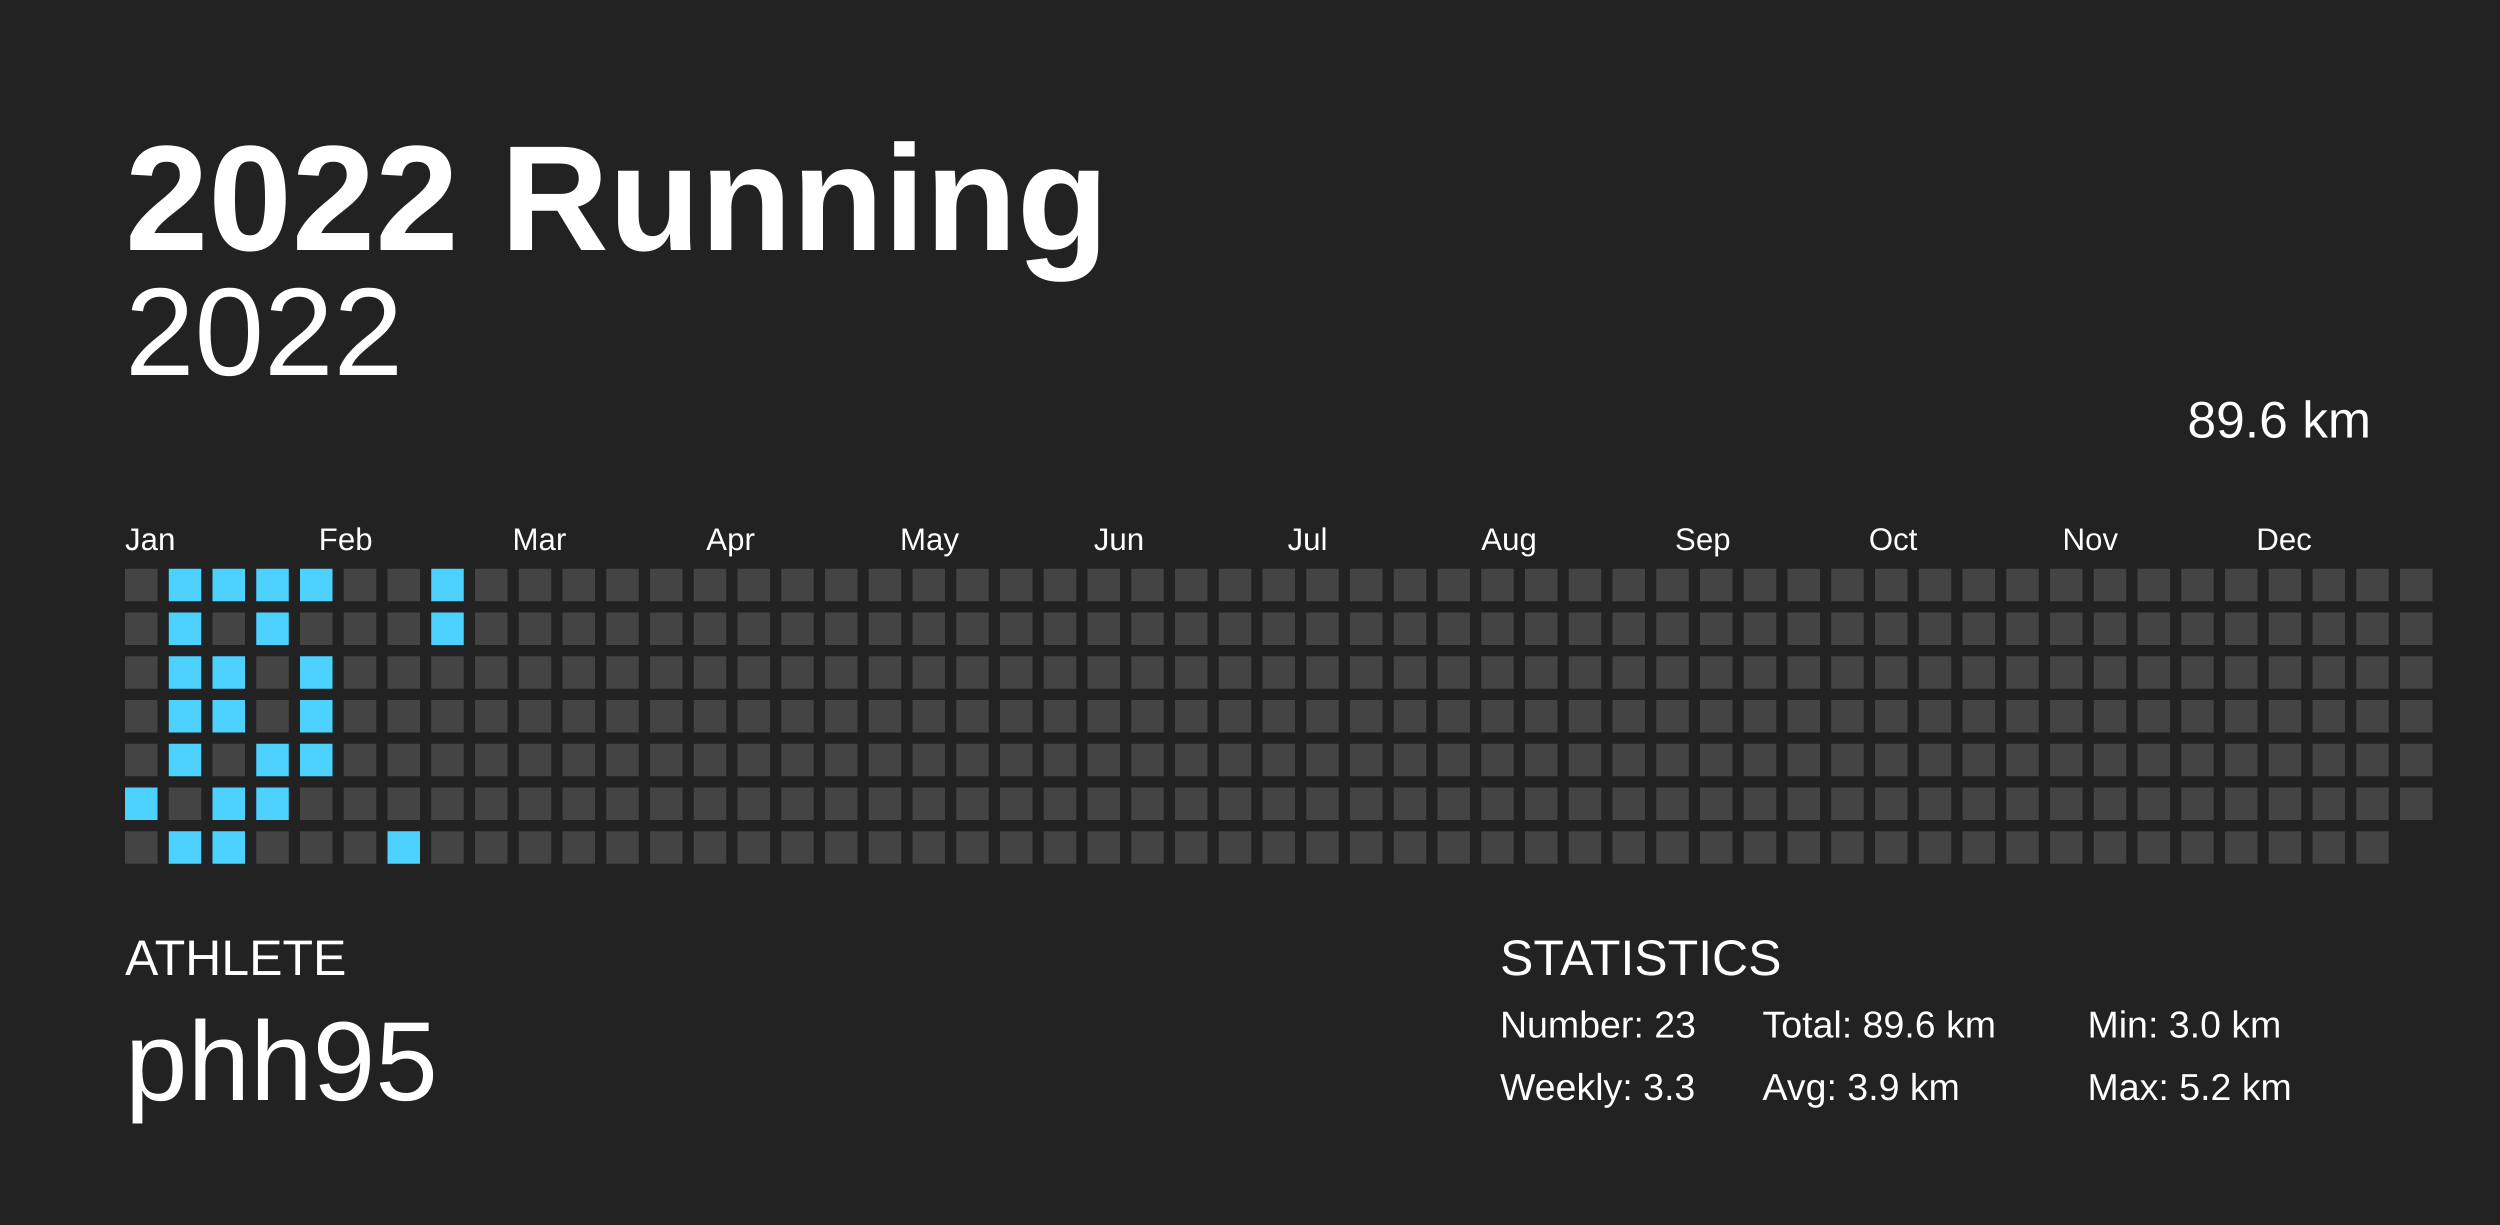
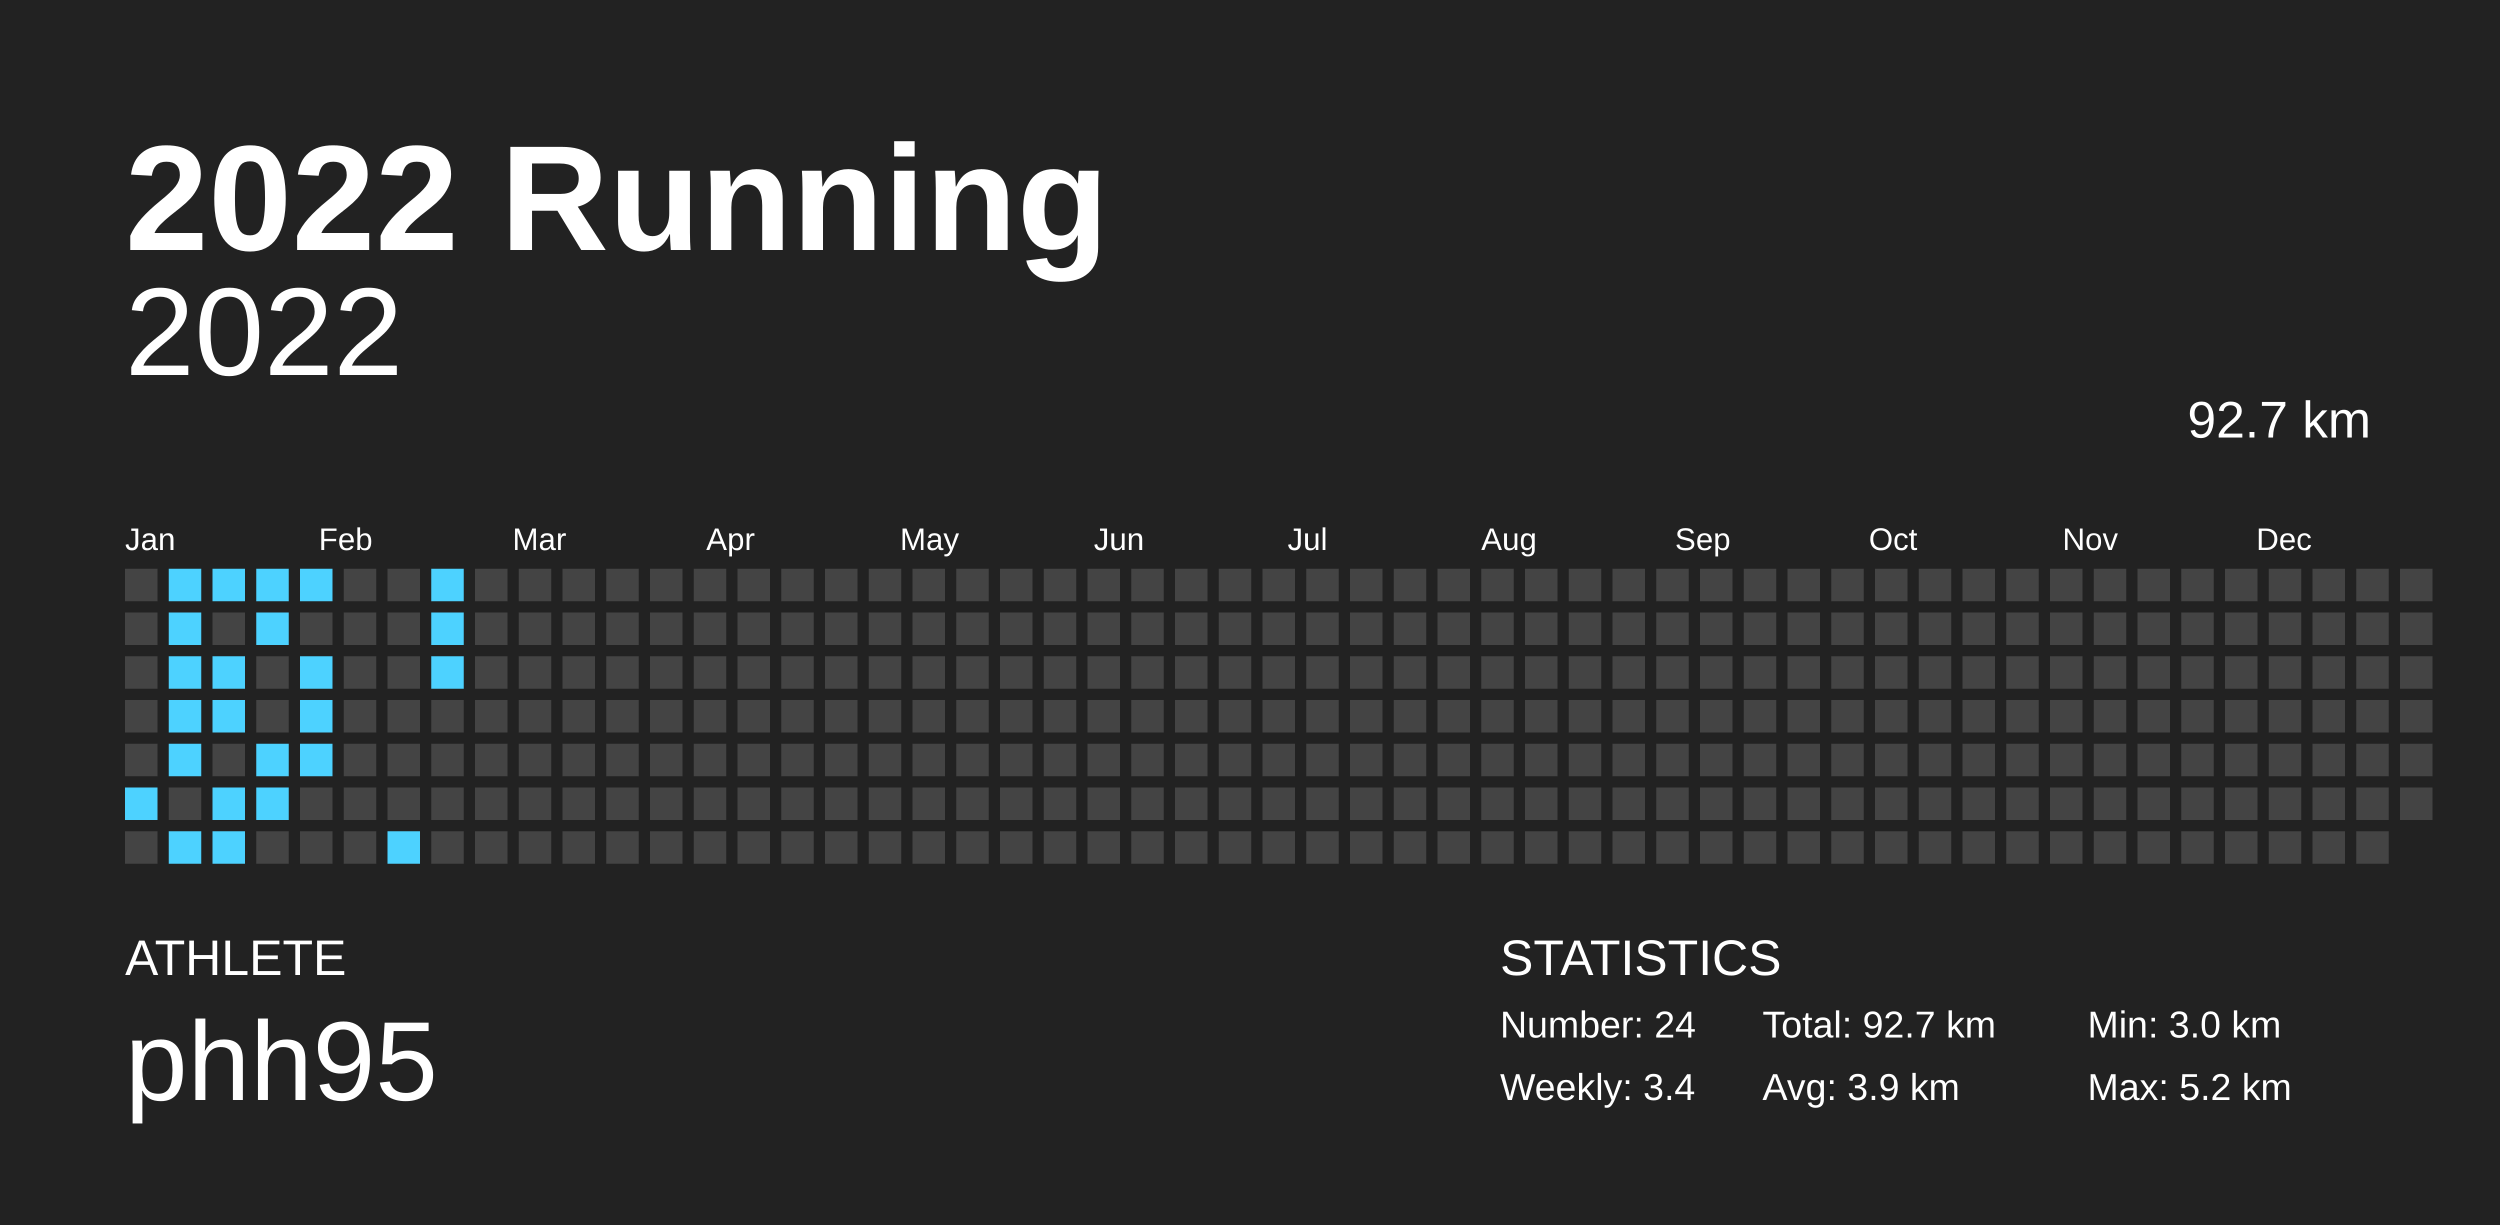
<svg xmlns="http://www.w3.org/2000/svg" baseProfile="full" height="98mm" version="1.1" viewBox="0,0,200,98" width="200mm">
  <defs />
  <rect fill="#222222" height="98" width="200" x="0" y="0" />
  <text fill="#FFFFFF" style="font-size:12px; font-family:Arial; font-weight:bold;" x="10" y="20">2022 Running</text>
  <text fill="#FFFFFF" style="font-size:4px; font-family:Arial" x="10" y="78">ATHLETE</text>
  <text fill="#FFFFFF" style="font-size:9px; font-family:Arial" x="10" y="88">phh95</text>
  <text fill="#FFFFFF" style="font-size:4px; font-family:Arial" x="120" y="78">STATISTICS</text>
-   <text fill="#FFFFFF" style="font-size:3px; font-family:Arial" x="120" y="83">Number: 23</text>
-   <text fill="#FFFFFF" style="font-size:3px; font-family:Arial" x="120" y="88">Weekly: 3.3</text>
-   <text fill="#FFFFFF" style="font-size:3px; font-family:Arial" x="141" y="83">Total: 89.6 km</text>
+   <text fill="#FFFFFF" style="font-size:3px; font-family:Arial" x="120" y="83">Number: 24</text>
+   <text fill="#FFFFFF" style="font-size:3px; font-family:Arial" x="120" y="88">Weekly: 3.4</text>
+   <text fill="#FFFFFF" style="font-size:3px; font-family:Arial" x="141" y="83">Total: 92.7 km</text>
  <text fill="#FFFFFF" style="font-size:3px; font-family:Arial" x="141" y="88">Avg: 3.9 km</text>
  <text fill="#FFFFFF" style="font-size:3px; font-family:Arial" x="167" y="83">Min: 3.0 km</text>
  <text fill="#FFFFFF" style="font-size:3px; font-family:Arial" x="167" y="88">Max: 5.2 km</text>
  <text alignment-baseline="hanging" fill="#FFFFFF" style="font-size:10.0px; font-family:Arial;" x="10" y="30">2022</text>
-   <text alignment-baseline="hanging" fill="#FFFFFF" style="font-size:4.125px; font-family:Arial;" x="175" y="35">89.6 km</text>
+   <text alignment-baseline="hanging" fill="#FFFFFF" style="font-size:4.125px; font-family:Arial;" x="175" y="35">92.7 km</text>
  <text fill="#FFFFFF" style="font-size:2.5px; font-family:Arial" x="10.0" y="44">Jan</text>
  <text fill="#FFFFFF" style="font-size:2.5px; font-family:Arial" x="25.5" y="44">Feb</text>
  <text fill="#FFFFFF" style="font-size:2.5px; font-family:Arial" x="41.0" y="44">Mar</text>
  <text fill="#FFFFFF" style="font-size:2.5px; font-family:Arial" x="56.5" y="44">Apr</text>
  <text fill="#FFFFFF" style="font-size:2.5px; font-family:Arial" x="72.0" y="44">May</text>
  <text fill="#FFFFFF" style="font-size:2.5px; font-family:Arial" x="87.5" y="44">Jun</text>
  <text fill="#FFFFFF" style="font-size:2.5px; font-family:Arial" x="103.0" y="44">Jul</text>
  <text fill="#FFFFFF" style="font-size:2.5px; font-family:Arial" x="118.5" y="44">Aug</text>
  <text fill="#FFFFFF" style="font-size:2.5px; font-family:Arial" x="134.0" y="44">Sep</text>
  <text fill="#FFFFFF" style="font-size:2.5px; font-family:Arial" x="149.5" y="44">Oct</text>
  <text fill="#FFFFFF" style="font-size:2.5px; font-family:Arial" x="165.0" y="44">Nov</text>
  <text fill="#FFFFFF" style="font-size:2.5px; font-family:Arial" x="180.5" y="44">Dec</text>
  <rect fill="#444444" height="2.6" width="2.6" x="10.0" y="45.5" />
  <rect fill="#444444" height="2.6" width="2.6" x="10.0" y="49.0" />
  <rect fill="#444444" height="2.6" width="2.6" x="10.0" y="52.5" />
  <rect fill="#444444" height="2.6" width="2.6" x="10.0" y="56.0" />
  <rect fill="#444444" height="2.6" width="2.6" x="10.0" y="59.5" />
  <rect fill="#4dd2ff" height="2.6" width="2.6" x="10.0" y="63.0" />
  <rect fill="#444444" height="2.6" width="2.6" x="10.0" y="66.5" />
  <rect fill="#4dd2ff" height="2.6" width="2.6" x="13.5" y="45.5" />
  <rect fill="#4dd2ff" height="2.6" width="2.6" x="13.5" y="49.0" />
  <rect fill="#4dd2ff" height="2.6" width="2.6" x="13.5" y="52.5" />
  <rect fill="#4dd2ff" height="2.6" width="2.6" x="13.5" y="56.0" />
  <rect fill="#4dd2ff" height="2.6" width="2.6" x="13.5" y="59.5" />
  <rect fill="#444444" height="2.6" width="2.6" x="13.5" y="63.0" />
  <rect fill="#4dd2ff" height="2.6" width="2.6" x="13.5" y="66.5" />
  <rect fill="#4dd2ff" height="2.6" width="2.6" x="17.0" y="45.5" />
  <rect fill="#444444" height="2.6" width="2.6" x="17.0" y="49.0" />
  <rect fill="#4dd2ff" height="2.6" width="2.6" x="17.0" y="52.5" />
  <rect fill="#4dd2ff" height="2.6" width="2.6" x="17.0" y="56.0" />
  <rect fill="#444444" height="2.6" width="2.6" x="17.0" y="59.5" />
  <rect fill="#4dd2ff" height="2.6" width="2.6" x="17.0" y="63.0" />
  <rect fill="#4dd2ff" height="2.6" width="2.6" x="17.0" y="66.5" />
  <rect fill="#4dd2ff" height="2.6" width="2.6" x="20.5" y="45.5" />
  <rect fill="#4dd2ff" height="2.6" width="2.6" x="20.5" y="49.0" />
  <rect fill="#444444" height="2.6" width="2.6" x="20.5" y="52.5" />
  <rect fill="#444444" height="2.6" width="2.6" x="20.5" y="56.0" />
  <rect fill="#4dd2ff" height="2.6" width="2.6" x="20.5" y="59.5" />
  <rect fill="#4dd2ff" height="2.6" width="2.6" x="20.5" y="63.0" />
  <rect fill="#444444" height="2.6" width="2.6" x="20.5" y="66.5" />
  <rect fill="#4dd2ff" height="2.6" width="2.6" x="24.0" y="45.5" />
  <rect fill="#444444" height="2.6" width="2.6" x="24.0" y="49.0" />
  <rect fill="#4dd2ff" height="2.6" width="2.6" x="24.0" y="52.5" />
  <rect fill="#4dd2ff" height="2.6" width="2.6" x="24.0" y="56.0" />
  <rect fill="#4dd2ff" height="2.6" width="2.6" x="24.0" y="59.5" />
  <rect fill="#444444" height="2.6" width="2.6" x="24.0" y="63.0" />
  <rect fill="#444444" height="2.6" width="2.6" x="24.0" y="66.5" />
  <rect fill="#444444" height="2.6" width="2.6" x="27.5" y="45.5" />
  <rect fill="#444444" height="2.6" width="2.6" x="27.5" y="49.0" />
  <rect fill="#444444" height="2.6" width="2.6" x="27.5" y="52.5" />
  <rect fill="#444444" height="2.6" width="2.6" x="27.5" y="56.0" />
  <rect fill="#444444" height="2.6" width="2.6" x="27.5" y="59.5" />
  <rect fill="#444444" height="2.6" width="2.6" x="27.5" y="63.0" />
  <rect fill="#444444" height="2.6" width="2.6" x="27.5" y="66.5" />
  <rect fill="#444444" height="2.6" width="2.6" x="31.0" y="45.5" />
  <rect fill="#444444" height="2.6" width="2.6" x="31.0" y="49.0" />
  <rect fill="#444444" height="2.6" width="2.6" x="31.0" y="52.5" />
  <rect fill="#444444" height="2.6" width="2.6" x="31.0" y="56.0" />
  <rect fill="#444444" height="2.6" width="2.6" x="31.0" y="59.5" />
  <rect fill="#444444" height="2.6" width="2.6" x="31.0" y="63.0" />
  <rect fill="#4dd2ff" height="2.6" width="2.6" x="31.0" y="66.5" />
  <rect fill="#4dd2ff" height="2.6" width="2.6" x="34.5" y="45.5" />
  <rect fill="#4dd2ff" height="2.6" width="2.6" x="34.5" y="49.0" />
-   <rect fill="#444444" height="2.6" width="2.6" x="34.5" y="52.5" />
+   <rect fill="#4dd2ff" height="2.6" width="2.6" x="34.5" y="52.5" />
  <rect fill="#444444" height="2.6" width="2.6" x="34.5" y="56.0" />
  <rect fill="#444444" height="2.6" width="2.6" x="34.5" y="59.5" />
  <rect fill="#444444" height="2.6" width="2.6" x="34.5" y="63.0" />
  <rect fill="#444444" height="2.6" width="2.6" x="34.5" y="66.5" />
  <rect fill="#444444" height="2.6" width="2.6" x="38.0" y="45.5" />
  <rect fill="#444444" height="2.6" width="2.6" x="38.0" y="49.0" />
  <rect fill="#444444" height="2.6" width="2.6" x="38.0" y="52.5" />
  <rect fill="#444444" height="2.6" width="2.6" x="38.0" y="56.0" />
  <rect fill="#444444" height="2.6" width="2.6" x="38.0" y="59.5" />
  <rect fill="#444444" height="2.6" width="2.6" x="38.0" y="63.0" />
  <rect fill="#444444" height="2.6" width="2.6" x="38.0" y="66.5" />
  <rect fill="#444444" height="2.6" width="2.6" x="41.5" y="45.5" />
  <rect fill="#444444" height="2.6" width="2.6" x="41.5" y="49.0" />
  <rect fill="#444444" height="2.6" width="2.6" x="41.5" y="52.5" />
  <rect fill="#444444" height="2.6" width="2.6" x="41.5" y="56.0" />
  <rect fill="#444444" height="2.6" width="2.6" x="41.5" y="59.5" />
  <rect fill="#444444" height="2.6" width="2.6" x="41.5" y="63.0" />
  <rect fill="#444444" height="2.6" width="2.6" x="41.5" y="66.5" />
  <rect fill="#444444" height="2.6" width="2.6" x="45.0" y="45.5" />
  <rect fill="#444444" height="2.6" width="2.6" x="45.0" y="49.0" />
  <rect fill="#444444" height="2.6" width="2.6" x="45.0" y="52.5" />
  <rect fill="#444444" height="2.6" width="2.6" x="45.0" y="56.0" />
  <rect fill="#444444" height="2.6" width="2.6" x="45.0" y="59.5" />
  <rect fill="#444444" height="2.6" width="2.6" x="45.0" y="63.0" />
  <rect fill="#444444" height="2.6" width="2.6" x="45.0" y="66.5" />
  <rect fill="#444444" height="2.6" width="2.6" x="48.5" y="45.5" />
  <rect fill="#444444" height="2.6" width="2.6" x="48.5" y="49.0" />
  <rect fill="#444444" height="2.6" width="2.6" x="48.5" y="52.5" />
  <rect fill="#444444" height="2.6" width="2.6" x="48.5" y="56.0" />
  <rect fill="#444444" height="2.6" width="2.6" x="48.5" y="59.5" />
  <rect fill="#444444" height="2.6" width="2.6" x="48.5" y="63.0" />
  <rect fill="#444444" height="2.6" width="2.6" x="48.5" y="66.5" />
  <rect fill="#444444" height="2.6" width="2.6" x="52.0" y="45.5" />
  <rect fill="#444444" height="2.6" width="2.6" x="52.0" y="49.0" />
  <rect fill="#444444" height="2.6" width="2.6" x="52.0" y="52.5" />
  <rect fill="#444444" height="2.6" width="2.6" x="52.0" y="56.0" />
  <rect fill="#444444" height="2.6" width="2.6" x="52.0" y="59.5" />
  <rect fill="#444444" height="2.6" width="2.6" x="52.0" y="63.0" />
  <rect fill="#444444" height="2.6" width="2.6" x="52.0" y="66.5" />
  <rect fill="#444444" height="2.6" width="2.6" x="55.5" y="45.5" />
  <rect fill="#444444" height="2.6" width="2.6" x="55.5" y="49.0" />
  <rect fill="#444444" height="2.6" width="2.6" x="55.5" y="52.5" />
  <rect fill="#444444" height="2.6" width="2.6" x="55.5" y="56.0" />
  <rect fill="#444444" height="2.6" width="2.6" x="55.5" y="59.5" />
  <rect fill="#444444" height="2.6" width="2.6" x="55.5" y="63.0" />
  <rect fill="#444444" height="2.6" width="2.6" x="55.5" y="66.5" />
  <rect fill="#444444" height="2.6" width="2.6" x="59.0" y="45.5" />
  <rect fill="#444444" height="2.6" width="2.6" x="59.0" y="49.0" />
  <rect fill="#444444" height="2.6" width="2.6" x="59.0" y="52.5" />
  <rect fill="#444444" height="2.6" width="2.6" x="59.0" y="56.0" />
  <rect fill="#444444" height="2.6" width="2.6" x="59.0" y="59.5" />
  <rect fill="#444444" height="2.6" width="2.6" x="59.0" y="63.0" />
  <rect fill="#444444" height="2.6" width="2.6" x="59.0" y="66.5" />
  <rect fill="#444444" height="2.6" width="2.6" x="62.5" y="45.5" />
  <rect fill="#444444" height="2.6" width="2.6" x="62.5" y="49.0" />
  <rect fill="#444444" height="2.6" width="2.6" x="62.5" y="52.5" />
  <rect fill="#444444" height="2.6" width="2.6" x="62.5" y="56.0" />
  <rect fill="#444444" height="2.6" width="2.6" x="62.5" y="59.5" />
  <rect fill="#444444" height="2.6" width="2.6" x="62.5" y="63.0" />
  <rect fill="#444444" height="2.6" width="2.6" x="62.5" y="66.5" />
  <rect fill="#444444" height="2.6" width="2.6" x="66.0" y="45.5" />
  <rect fill="#444444" height="2.6" width="2.6" x="66.0" y="49.0" />
  <rect fill="#444444" height="2.6" width="2.6" x="66.0" y="52.5" />
  <rect fill="#444444" height="2.6" width="2.6" x="66.0" y="56.0" />
  <rect fill="#444444" height="2.6" width="2.6" x="66.0" y="59.5" />
  <rect fill="#444444" height="2.6" width="2.6" x="66.0" y="63.0" />
  <rect fill="#444444" height="2.6" width="2.6" x="66.0" y="66.5" />
  <rect fill="#444444" height="2.6" width="2.6" x="69.5" y="45.5" />
  <rect fill="#444444" height="2.6" width="2.6" x="69.5" y="49.0" />
  <rect fill="#444444" height="2.6" width="2.6" x="69.5" y="52.5" />
  <rect fill="#444444" height="2.6" width="2.6" x="69.5" y="56.0" />
  <rect fill="#444444" height="2.6" width="2.6" x="69.5" y="59.5" />
  <rect fill="#444444" height="2.6" width="2.6" x="69.5" y="63.0" />
  <rect fill="#444444" height="2.6" width="2.6" x="69.5" y="66.5" />
  <rect fill="#444444" height="2.6" width="2.6" x="73.0" y="45.5" />
  <rect fill="#444444" height="2.6" width="2.6" x="73.0" y="49.0" />
  <rect fill="#444444" height="2.6" width="2.6" x="73.0" y="52.5" />
  <rect fill="#444444" height="2.6" width="2.6" x="73.0" y="56.0" />
  <rect fill="#444444" height="2.6" width="2.6" x="73.0" y="59.5" />
  <rect fill="#444444" height="2.6" width="2.6" x="73.0" y="63.0" />
  <rect fill="#444444" height="2.6" width="2.6" x="73.0" y="66.5" />
  <rect fill="#444444" height="2.6" width="2.6" x="76.5" y="45.5" />
  <rect fill="#444444" height="2.6" width="2.6" x="76.5" y="49.0" />
  <rect fill="#444444" height="2.6" width="2.6" x="76.5" y="52.5" />
  <rect fill="#444444" height="2.6" width="2.6" x="76.5" y="56.0" />
  <rect fill="#444444" height="2.6" width="2.6" x="76.5" y="59.5" />
  <rect fill="#444444" height="2.6" width="2.6" x="76.5" y="63.0" />
  <rect fill="#444444" height="2.6" width="2.6" x="76.5" y="66.5" />
  <rect fill="#444444" height="2.6" width="2.6" x="80.0" y="45.5" />
  <rect fill="#444444" height="2.6" width="2.6" x="80.0" y="49.0" />
  <rect fill="#444444" height="2.6" width="2.6" x="80.0" y="52.5" />
  <rect fill="#444444" height="2.6" width="2.6" x="80.0" y="56.0" />
  <rect fill="#444444" height="2.6" width="2.6" x="80.0" y="59.5" />
  <rect fill="#444444" height="2.6" width="2.6" x="80.0" y="63.0" />
  <rect fill="#444444" height="2.6" width="2.6" x="80.0" y="66.5" />
  <rect fill="#444444" height="2.6" width="2.6" x="83.5" y="45.5" />
  <rect fill="#444444" height="2.6" width="2.6" x="83.5" y="49.0" />
  <rect fill="#444444" height="2.6" width="2.6" x="83.5" y="52.5" />
  <rect fill="#444444" height="2.6" width="2.6" x="83.5" y="56.0" />
  <rect fill="#444444" height="2.6" width="2.6" x="83.5" y="59.5" />
  <rect fill="#444444" height="2.6" width="2.6" x="83.5" y="63.0" />
  <rect fill="#444444" height="2.6" width="2.6" x="83.5" y="66.5" />
  <rect fill="#444444" height="2.6" width="2.6" x="87.0" y="45.5" />
  <rect fill="#444444" height="2.6" width="2.6" x="87.0" y="49.0" />
  <rect fill="#444444" height="2.6" width="2.6" x="87.0" y="52.5" />
  <rect fill="#444444" height="2.6" width="2.6" x="87.0" y="56.0" />
  <rect fill="#444444" height="2.6" width="2.6" x="87.0" y="59.5" />
  <rect fill="#444444" height="2.6" width="2.6" x="87.0" y="63.0" />
  <rect fill="#444444" height="2.6" width="2.6" x="87.0" y="66.5" />
  <rect fill="#444444" height="2.6" width="2.6" x="90.5" y="45.5" />
  <rect fill="#444444" height="2.6" width="2.6" x="90.5" y="49.0" />
  <rect fill="#444444" height="2.6" width="2.6" x="90.5" y="52.5" />
  <rect fill="#444444" height="2.6" width="2.6" x="90.5" y="56.0" />
  <rect fill="#444444" height="2.6" width="2.6" x="90.5" y="59.5" />
  <rect fill="#444444" height="2.6" width="2.6" x="90.5" y="63.0" />
  <rect fill="#444444" height="2.6" width="2.6" x="90.5" y="66.5" />
  <rect fill="#444444" height="2.6" width="2.6" x="94.0" y="45.5" />
  <rect fill="#444444" height="2.6" width="2.6" x="94.0" y="49.0" />
  <rect fill="#444444" height="2.6" width="2.6" x="94.0" y="52.5" />
  <rect fill="#444444" height="2.6" width="2.6" x="94.0" y="56.0" />
  <rect fill="#444444" height="2.6" width="2.6" x="94.0" y="59.5" />
  <rect fill="#444444" height="2.6" width="2.6" x="94.0" y="63.0" />
  <rect fill="#444444" height="2.6" width="2.6" x="94.0" y="66.5" />
  <rect fill="#444444" height="2.6" width="2.6" x="97.5" y="45.5" />
  <rect fill="#444444" height="2.6" width="2.6" x="97.5" y="49.0" />
  <rect fill="#444444" height="2.6" width="2.6" x="97.5" y="52.5" />
  <rect fill="#444444" height="2.6" width="2.6" x="97.5" y="56.0" />
  <rect fill="#444444" height="2.6" width="2.6" x="97.5" y="59.5" />
  <rect fill="#444444" height="2.6" width="2.6" x="97.5" y="63.0" />
  <rect fill="#444444" height="2.6" width="2.6" x="97.5" y="66.5" />
  <rect fill="#444444" height="2.6" width="2.6" x="101.0" y="45.5" />
  <rect fill="#444444" height="2.6" width="2.6" x="101.0" y="49.0" />
  <rect fill="#444444" height="2.6" width="2.6" x="101.0" y="52.5" />
  <rect fill="#444444" height="2.6" width="2.6" x="101.0" y="56.0" />
  <rect fill="#444444" height="2.6" width="2.6" x="101.0" y="59.5" />
  <rect fill="#444444" height="2.6" width="2.6" x="101.0" y="63.0" />
  <rect fill="#444444" height="2.6" width="2.6" x="101.0" y="66.5" />
  <rect fill="#444444" height="2.6" width="2.6" x="104.5" y="45.5" />
  <rect fill="#444444" height="2.6" width="2.6" x="104.5" y="49.0" />
  <rect fill="#444444" height="2.6" width="2.6" x="104.5" y="52.5" />
  <rect fill="#444444" height="2.6" width="2.6" x="104.5" y="56.0" />
  <rect fill="#444444" height="2.6" width="2.6" x="104.5" y="59.5" />
  <rect fill="#444444" height="2.6" width="2.6" x="104.5" y="63.0" />
  <rect fill="#444444" height="2.6" width="2.6" x="104.5" y="66.5" />
  <rect fill="#444444" height="2.6" width="2.6" x="108.0" y="45.5" />
  <rect fill="#444444" height="2.6" width="2.6" x="108.0" y="49.0" />
  <rect fill="#444444" height="2.6" width="2.6" x="108.0" y="52.5" />
  <rect fill="#444444" height="2.6" width="2.6" x="108.0" y="56.0" />
  <rect fill="#444444" height="2.6" width="2.6" x="108.0" y="59.5" />
  <rect fill="#444444" height="2.6" width="2.6" x="108.0" y="63.0" />
  <rect fill="#444444" height="2.6" width="2.6" x="108.0" y="66.5" />
  <rect fill="#444444" height="2.6" width="2.6" x="111.5" y="45.5" />
  <rect fill="#444444" height="2.6" width="2.6" x="111.5" y="49.0" />
  <rect fill="#444444" height="2.6" width="2.6" x="111.5" y="52.5" />
  <rect fill="#444444" height="2.6" width="2.6" x="111.5" y="56.0" />
  <rect fill="#444444" height="2.6" width="2.6" x="111.5" y="59.5" />
  <rect fill="#444444" height="2.6" width="2.6" x="111.5" y="63.0" />
  <rect fill="#444444" height="2.6" width="2.6" x="111.5" y="66.5" />
  <rect fill="#444444" height="2.6" width="2.6" x="115.0" y="45.5" />
  <rect fill="#444444" height="2.6" width="2.6" x="115.0" y="49.0" />
  <rect fill="#444444" height="2.6" width="2.6" x="115.0" y="52.5" />
  <rect fill="#444444" height="2.6" width="2.6" x="115.0" y="56.0" />
  <rect fill="#444444" height="2.6" width="2.6" x="115.0" y="59.5" />
  <rect fill="#444444" height="2.6" width="2.6" x="115.0" y="63.0" />
  <rect fill="#444444" height="2.6" width="2.6" x="115.0" y="66.5" />
  <rect fill="#444444" height="2.6" width="2.6" x="118.5" y="45.5" />
  <rect fill="#444444" height="2.6" width="2.6" x="118.5" y="49.0" />
  <rect fill="#444444" height="2.6" width="2.6" x="118.5" y="52.5" />
  <rect fill="#444444" height="2.6" width="2.6" x="118.5" y="56.0" />
  <rect fill="#444444" height="2.6" width="2.6" x="118.5" y="59.5" />
  <rect fill="#444444" height="2.6" width="2.6" x="118.5" y="63.0" />
  <rect fill="#444444" height="2.6" width="2.6" x="118.5" y="66.5" />
  <rect fill="#444444" height="2.6" width="2.6" x="122.0" y="45.5" />
  <rect fill="#444444" height="2.6" width="2.6" x="122.0" y="49.0" />
  <rect fill="#444444" height="2.6" width="2.6" x="122.0" y="52.5" />
  <rect fill="#444444" height="2.6" width="2.6" x="122.0" y="56.0" />
  <rect fill="#444444" height="2.6" width="2.6" x="122.0" y="59.5" />
  <rect fill="#444444" height="2.6" width="2.6" x="122.0" y="63.0" />
  <rect fill="#444444" height="2.6" width="2.6" x="122.0" y="66.5" />
  <rect fill="#444444" height="2.6" width="2.6" x="125.5" y="45.5" />
  <rect fill="#444444" height="2.6" width="2.6" x="125.5" y="49.0" />
  <rect fill="#444444" height="2.6" width="2.6" x="125.5" y="52.5" />
  <rect fill="#444444" height="2.6" width="2.6" x="125.5" y="56.0" />
  <rect fill="#444444" height="2.6" width="2.6" x="125.5" y="59.5" />
  <rect fill="#444444" height="2.6" width="2.6" x="125.5" y="63.0" />
  <rect fill="#444444" height="2.6" width="2.6" x="125.5" y="66.5" />
  <rect fill="#444444" height="2.6" width="2.6" x="129.0" y="45.5" />
  <rect fill="#444444" height="2.6" width="2.6" x="129.0" y="49.0" />
  <rect fill="#444444" height="2.6" width="2.6" x="129.0" y="52.5" />
  <rect fill="#444444" height="2.6" width="2.6" x="129.0" y="56.0" />
  <rect fill="#444444" height="2.6" width="2.6" x="129.0" y="59.5" />
  <rect fill="#444444" height="2.6" width="2.6" x="129.0" y="63.0" />
  <rect fill="#444444" height="2.6" width="2.6" x="129.0" y="66.5" />
  <rect fill="#444444" height="2.6" width="2.6" x="132.5" y="45.5" />
  <rect fill="#444444" height="2.6" width="2.6" x="132.5" y="49.0" />
  <rect fill="#444444" height="2.6" width="2.6" x="132.5" y="52.5" />
  <rect fill="#444444" height="2.6" width="2.6" x="132.5" y="56.0" />
  <rect fill="#444444" height="2.6" width="2.6" x="132.5" y="59.5" />
  <rect fill="#444444" height="2.6" width="2.6" x="132.5" y="63.0" />
  <rect fill="#444444" height="2.6" width="2.6" x="132.5" y="66.5" />
  <rect fill="#444444" height="2.6" width="2.6" x="136.0" y="45.5" />
  <rect fill="#444444" height="2.6" width="2.6" x="136.0" y="49.0" />
  <rect fill="#444444" height="2.6" width="2.6" x="136.0" y="52.5" />
  <rect fill="#444444" height="2.6" width="2.6" x="136.0" y="56.0" />
  <rect fill="#444444" height="2.6" width="2.6" x="136.0" y="59.5" />
  <rect fill="#444444" height="2.6" width="2.6" x="136.0" y="63.0" />
  <rect fill="#444444" height="2.6" width="2.6" x="136.0" y="66.5" />
  <rect fill="#444444" height="2.6" width="2.6" x="139.5" y="45.5" />
  <rect fill="#444444" height="2.6" width="2.6" x="139.5" y="49.0" />
  <rect fill="#444444" height="2.6" width="2.6" x="139.5" y="52.5" />
  <rect fill="#444444" height="2.6" width="2.6" x="139.5" y="56.0" />
  <rect fill="#444444" height="2.6" width="2.6" x="139.5" y="59.5" />
  <rect fill="#444444" height="2.6" width="2.6" x="139.5" y="63.0" />
  <rect fill="#444444" height="2.6" width="2.6" x="139.5" y="66.5" />
  <rect fill="#444444" height="2.6" width="2.6" x="143.0" y="45.5" />
  <rect fill="#444444" height="2.6" width="2.6" x="143.0" y="49.0" />
  <rect fill="#444444" height="2.6" width="2.6" x="143.0" y="52.5" />
  <rect fill="#444444" height="2.6" width="2.6" x="143.0" y="56.0" />
  <rect fill="#444444" height="2.6" width="2.6" x="143.0" y="59.5" />
  <rect fill="#444444" height="2.6" width="2.6" x="143.0" y="63.0" />
  <rect fill="#444444" height="2.6" width="2.6" x="143.0" y="66.5" />
  <rect fill="#444444" height="2.6" width="2.6" x="146.5" y="45.5" />
  <rect fill="#444444" height="2.6" width="2.6" x="146.5" y="49.0" />
  <rect fill="#444444" height="2.6" width="2.6" x="146.5" y="52.5" />
  <rect fill="#444444" height="2.6" width="2.6" x="146.5" y="56.0" />
  <rect fill="#444444" height="2.6" width="2.6" x="146.5" y="59.5" />
  <rect fill="#444444" height="2.6" width="2.6" x="146.5" y="63.0" />
  <rect fill="#444444" height="2.6" width="2.6" x="146.5" y="66.5" />
  <rect fill="#444444" height="2.6" width="2.6" x="150.0" y="45.5" />
  <rect fill="#444444" height="2.6" width="2.6" x="150.0" y="49.0" />
  <rect fill="#444444" height="2.6" width="2.6" x="150.0" y="52.5" />
  <rect fill="#444444" height="2.6" width="2.6" x="150.0" y="56.0" />
  <rect fill="#444444" height="2.6" width="2.6" x="150.0" y="59.5" />
  <rect fill="#444444" height="2.6" width="2.6" x="150.0" y="63.0" />
  <rect fill="#444444" height="2.6" width="2.6" x="150.0" y="66.5" />
  <rect fill="#444444" height="2.6" width="2.6" x="153.5" y="45.5" />
  <rect fill="#444444" height="2.6" width="2.6" x="153.5" y="49.0" />
  <rect fill="#444444" height="2.6" width="2.6" x="153.5" y="52.5" />
  <rect fill="#444444" height="2.6" width="2.6" x="153.5" y="56.0" />
  <rect fill="#444444" height="2.6" width="2.6" x="153.5" y="59.5" />
  <rect fill="#444444" height="2.6" width="2.6" x="153.5" y="63.0" />
  <rect fill="#444444" height="2.6" width="2.6" x="153.5" y="66.5" />
  <rect fill="#444444" height="2.6" width="2.6" x="157.0" y="45.5" />
  <rect fill="#444444" height="2.6" width="2.6" x="157.0" y="49.0" />
  <rect fill="#444444" height="2.6" width="2.6" x="157.0" y="52.5" />
  <rect fill="#444444" height="2.6" width="2.6" x="157.0" y="56.0" />
  <rect fill="#444444" height="2.6" width="2.6" x="157.0" y="59.5" />
  <rect fill="#444444" height="2.6" width="2.6" x="157.0" y="63.0" />
  <rect fill="#444444" height="2.6" width="2.6" x="157.0" y="66.5" />
  <rect fill="#444444" height="2.6" width="2.6" x="160.5" y="45.5" />
  <rect fill="#444444" height="2.6" width="2.6" x="160.5" y="49.0" />
  <rect fill="#444444" height="2.6" width="2.6" x="160.5" y="52.5" />
  <rect fill="#444444" height="2.6" width="2.6" x="160.5" y="56.0" />
  <rect fill="#444444" height="2.6" width="2.6" x="160.5" y="59.5" />
  <rect fill="#444444" height="2.6" width="2.6" x="160.5" y="63.0" />
  <rect fill="#444444" height="2.6" width="2.6" x="160.5" y="66.5" />
  <rect fill="#444444" height="2.6" width="2.6" x="164.0" y="45.5" />
  <rect fill="#444444" height="2.6" width="2.6" x="164.0" y="49.0" />
  <rect fill="#444444" height="2.6" width="2.6" x="164.0" y="52.5" />
  <rect fill="#444444" height="2.6" width="2.6" x="164.0" y="56.0" />
  <rect fill="#444444" height="2.6" width="2.6" x="164.0" y="59.5" />
  <rect fill="#444444" height="2.6" width="2.6" x="164.0" y="63.0" />
  <rect fill="#444444" height="2.6" width="2.6" x="164.0" y="66.5" />
  <rect fill="#444444" height="2.6" width="2.6" x="167.5" y="45.5" />
  <rect fill="#444444" height="2.6" width="2.6" x="167.5" y="49.0" />
  <rect fill="#444444" height="2.6" width="2.6" x="167.5" y="52.5" />
  <rect fill="#444444" height="2.6" width="2.6" x="167.5" y="56.0" />
  <rect fill="#444444" height="2.6" width="2.6" x="167.5" y="59.5" />
  <rect fill="#444444" height="2.6" width="2.6" x="167.5" y="63.0" />
  <rect fill="#444444" height="2.6" width="2.6" x="167.5" y="66.5" />
  <rect fill="#444444" height="2.6" width="2.6" x="171.0" y="45.5" />
  <rect fill="#444444" height="2.6" width="2.6" x="171.0" y="49.0" />
  <rect fill="#444444" height="2.6" width="2.6" x="171.0" y="52.5" />
  <rect fill="#444444" height="2.6" width="2.6" x="171.0" y="56.0" />
  <rect fill="#444444" height="2.6" width="2.6" x="171.0" y="59.5" />
  <rect fill="#444444" height="2.6" width="2.6" x="171.0" y="63.0" />
  <rect fill="#444444" height="2.6" width="2.6" x="171.0" y="66.5" />
  <rect fill="#444444" height="2.6" width="2.6" x="174.5" y="45.5" />
  <rect fill="#444444" height="2.6" width="2.6" x="174.5" y="49.0" />
  <rect fill="#444444" height="2.6" width="2.6" x="174.5" y="52.5" />
  <rect fill="#444444" height="2.6" width="2.6" x="174.5" y="56.0" />
  <rect fill="#444444" height="2.6" width="2.6" x="174.5" y="59.5" />
  <rect fill="#444444" height="2.6" width="2.6" x="174.5" y="63.0" />
  <rect fill="#444444" height="2.6" width="2.6" x="174.5" y="66.5" />
  <rect fill="#444444" height="2.6" width="2.6" x="178.0" y="45.5" />
  <rect fill="#444444" height="2.6" width="2.6" x="178.0" y="49.0" />
  <rect fill="#444444" height="2.6" width="2.6" x="178.0" y="52.5" />
  <rect fill="#444444" height="2.6" width="2.6" x="178.0" y="56.0" />
  <rect fill="#444444" height="2.6" width="2.6" x="178.0" y="59.5" />
  <rect fill="#444444" height="2.6" width="2.6" x="178.0" y="63.0" />
  <rect fill="#444444" height="2.6" width="2.6" x="178.0" y="66.5" />
  <rect fill="#444444" height="2.6" width="2.6" x="181.5" y="45.5" />
  <rect fill="#444444" height="2.6" width="2.6" x="181.5" y="49.0" />
  <rect fill="#444444" height="2.6" width="2.6" x="181.5" y="52.5" />
  <rect fill="#444444" height="2.6" width="2.6" x="181.5" y="56.0" />
  <rect fill="#444444" height="2.6" width="2.6" x="181.5" y="59.5" />
  <rect fill="#444444" height="2.6" width="2.6" x="181.5" y="63.0" />
  <rect fill="#444444" height="2.6" width="2.6" x="181.5" y="66.5" />
  <rect fill="#444444" height="2.6" width="2.6" x="185.0" y="45.5" />
  <rect fill="#444444" height="2.6" width="2.6" x="185.0" y="49.0" />
  <rect fill="#444444" height="2.6" width="2.6" x="185.0" y="52.5" />
  <rect fill="#444444" height="2.6" width="2.6" x="185.0" y="56.0" />
  <rect fill="#444444" height="2.6" width="2.6" x="185.0" y="59.5" />
  <rect fill="#444444" height="2.6" width="2.6" x="185.0" y="63.0" />
  <rect fill="#444444" height="2.6" width="2.6" x="185.0" y="66.5" />
  <rect fill="#444444" height="2.6" width="2.6" x="188.5" y="45.5" />
  <rect fill="#444444" height="2.6" width="2.6" x="188.5" y="49.0" />
  <rect fill="#444444" height="2.6" width="2.6" x="188.5" y="52.5" />
  <rect fill="#444444" height="2.6" width="2.6" x="188.5" y="56.0" />
  <rect fill="#444444" height="2.6" width="2.6" x="188.5" y="59.5" />
  <rect fill="#444444" height="2.6" width="2.6" x="188.5" y="63.0" />
  <rect fill="#444444" height="2.6" width="2.6" x="188.5" y="66.5" />
  <rect fill="#444444" height="2.6" width="2.6" x="192.0" y="45.5" />
  <rect fill="#444444" height="2.6" width="2.6" x="192.0" y="49.0" />
  <rect fill="#444444" height="2.6" width="2.6" x="192.0" y="52.5" />
  <rect fill="#444444" height="2.6" width="2.6" x="192.0" y="56.0" />
  <rect fill="#444444" height="2.6" width="2.6" x="192.0" y="59.5" />
  <rect fill="#444444" height="2.6" width="2.6" x="192.0" y="63.0" />
</svg>
